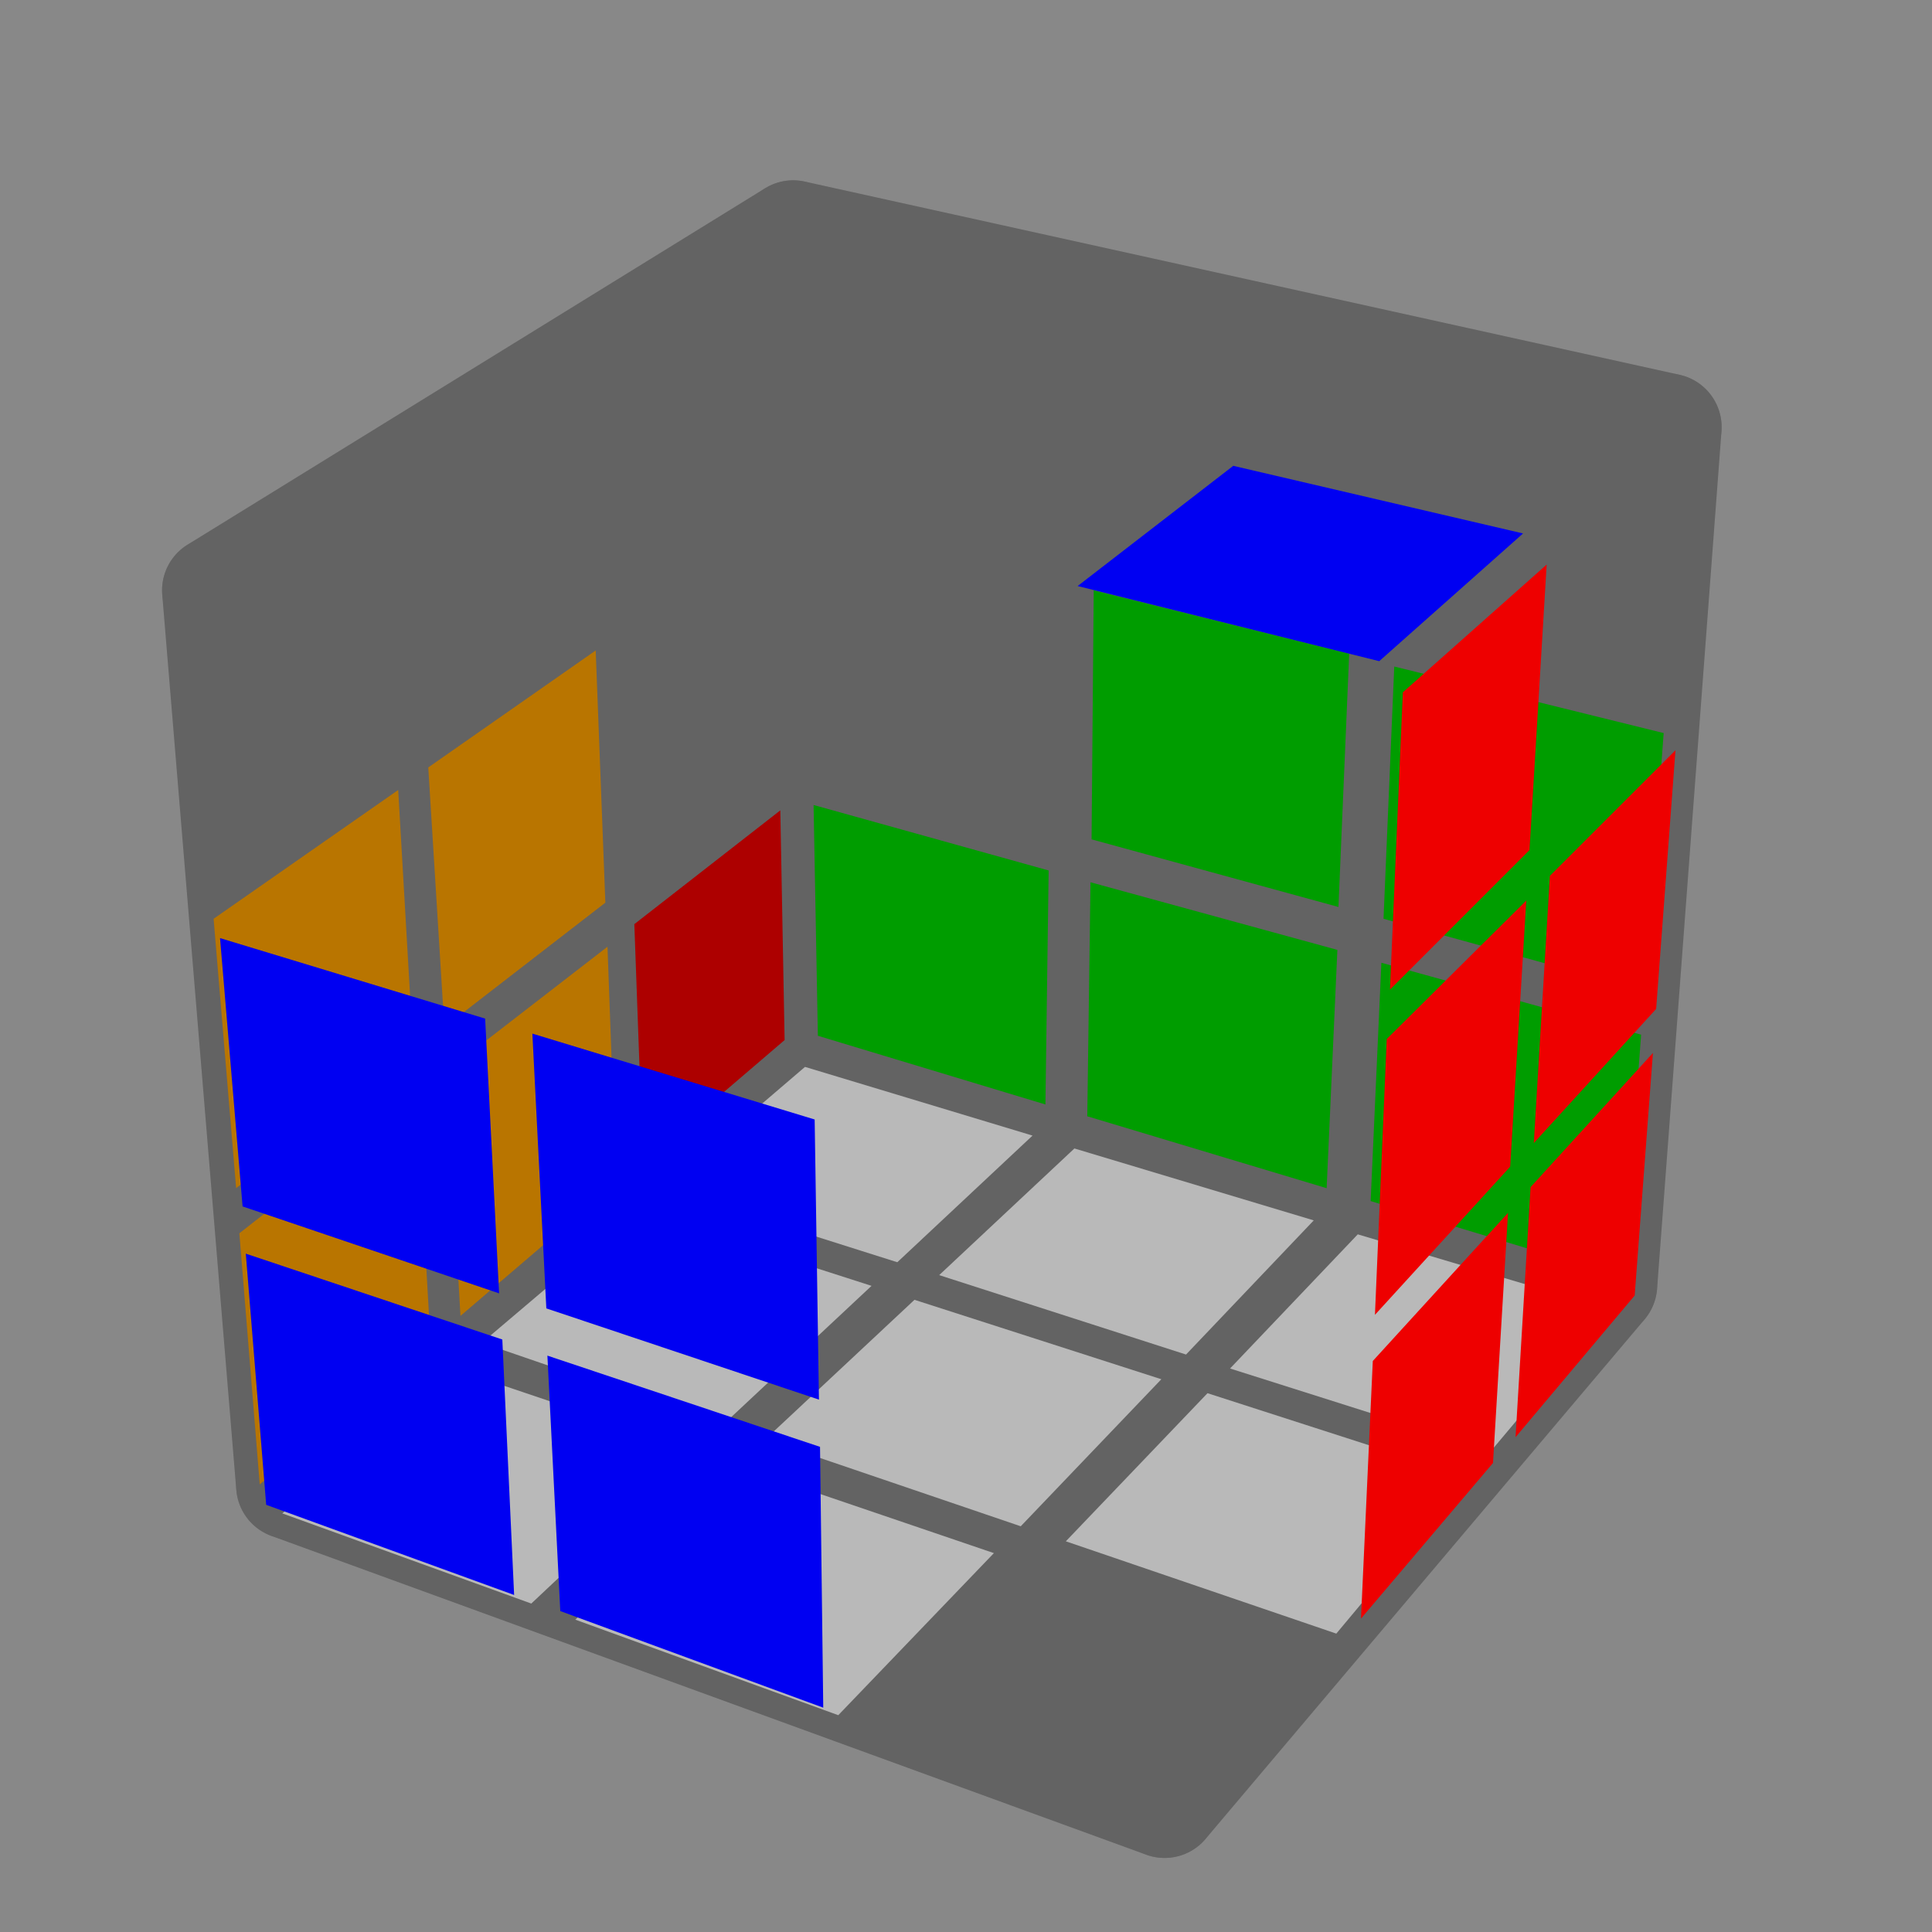
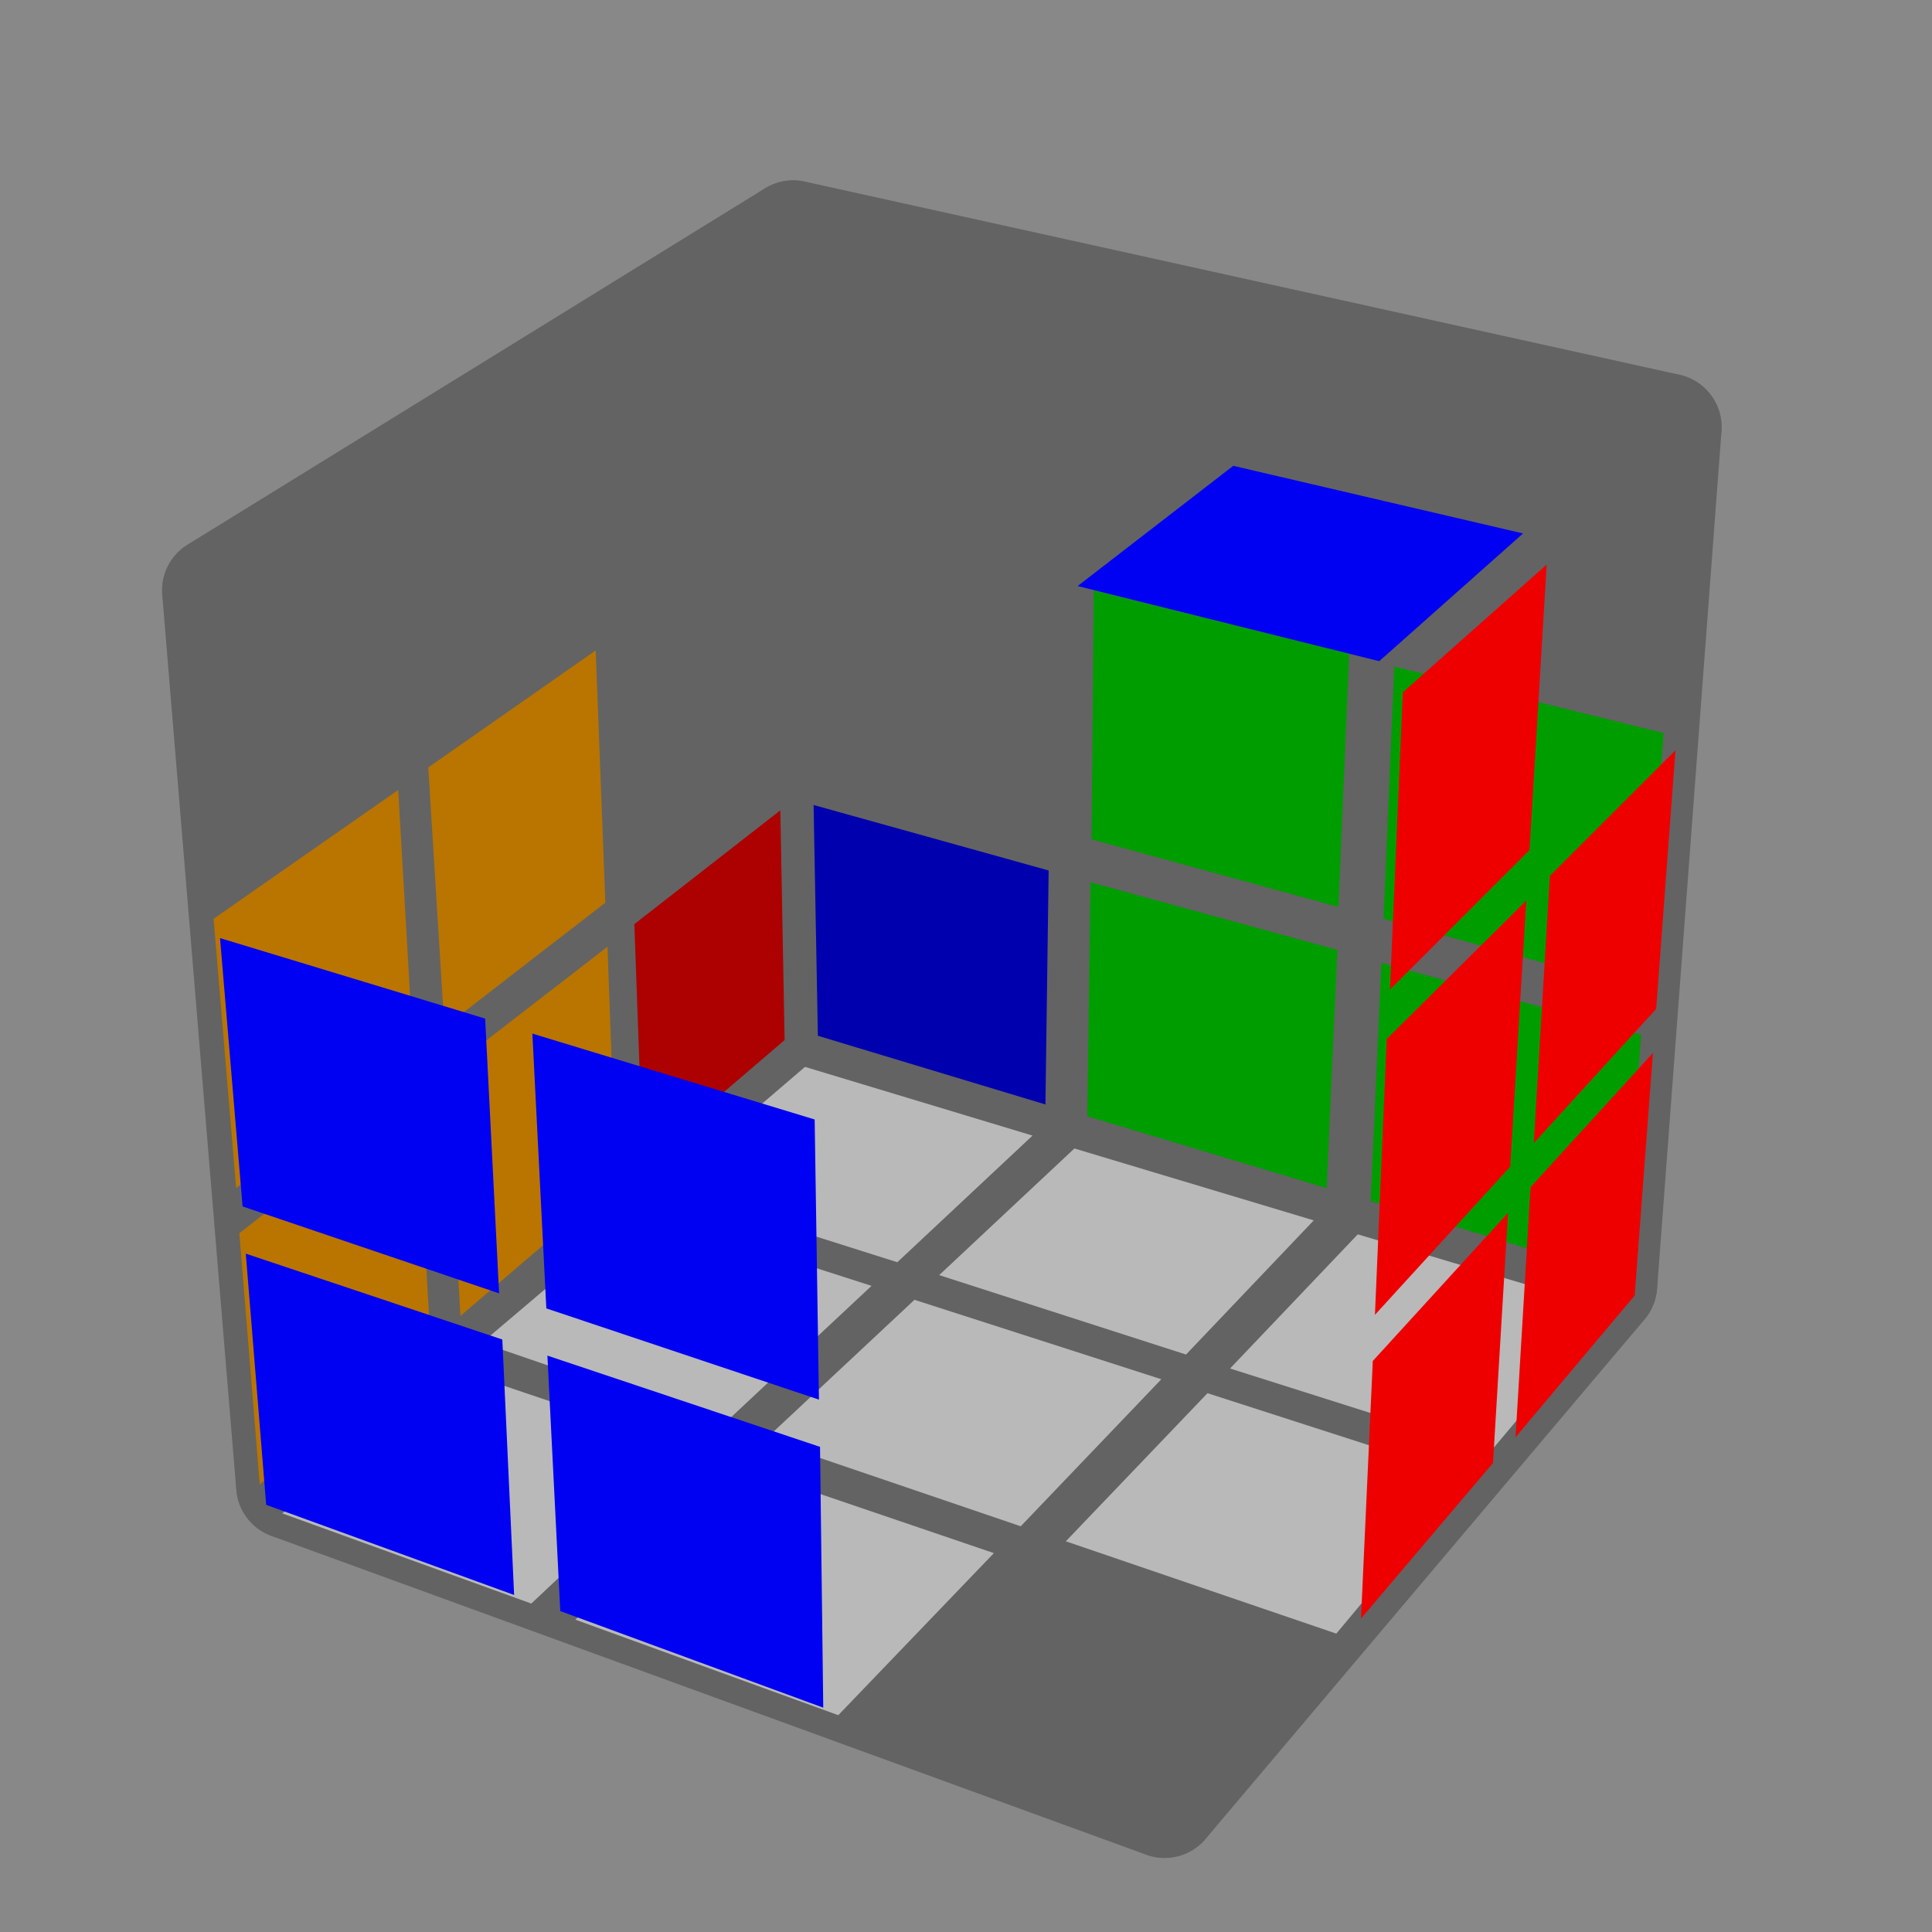
<svg xmlns="http://www.w3.org/2000/svg" version="1.1" width="140" height="140" viewBox="-0.9 -0.9 1.8 1.8">
  <rect fill="#888888" x="-0.9" y="-0.9" width="1.8" height="1.8" />
  <g style="opacity:1;stroke-opacity:0.5;stroke-width:0;stroke-linejoin:round">
    <polygon fill="#000000" stroke="#000000" opacity="0" points="0.672,-0.517 0.412,-0.574 0.402,-0.323 0.652,-0.261" />
    <polygon fill="#000000" stroke="#000000" opacity="0" points="0.368,-0.585 0.123,-0.638 0.12,-0.392 0.358,-0.333" />
    <polygon fill="#000000" stroke="#000000" opacity="0" points="0.082,-0.648 -0.15,-0.699 -0.146,-0.458 0.079,-0.402" />
    <polygon fill="#00D800" stroke="#000000" points="0.65,-0.217 0.399,-0.279 0.389,-0.044 0.632,0.023" />
    <polygon fill="#00D800" stroke="#000000" points="0.357,-0.291 0.119,-0.35 0.117,-0.118 0.347,-0.055" />
    <polygon fill="#000000" stroke="#000000" opacity="0" points="0.079,-0.36 -0.146,-0.416 -0.142,-0.189 0.076,-0.129" />
    <polygon fill="#00D800" stroke="#000000" points="0.629,0.064 0.387,-0.003 0.377,0.219 0.612,0.29" />
    <polygon fill="#00D800" stroke="#000000" points="0.346,-0.015 0.116,-0.078 0.113,0.14 0.336,0.207" />
-     <polygon fill="#00D800" stroke="#000000" points="0.077,-0.089 -0.142,-0.15 -0.138,0.065 0.074,0.129" />
+     <polygon fill="#0000F2" stroke="#000000" points="0.077,-0.089 -0.142,-0.15 -0.138,0.065 0.074,0.129" />
    <polygon fill="#FFFFFF" stroke="#000000" points="-0.637,0.51 -0.405,0.594 -0.253,0.451 -0.478,0.375" />
    <polygon fill="#FFFFFF" stroke="#000000" points="-0.364,0.609 -0.119,0.698 0.026,0.547 -0.212,0.466" />
    <polygon fill="#000000" stroke="#000000" opacity="0" points="-0.075,0.714 0.185,0.809 0.321,0.648 0.07,0.562" />
    <polygon fill="#FFFFFF" stroke="#000000" points="-0.451,0.351 -0.227,0.428 -0.088,0.298 -0.306,0.228" />
    <polygon fill="#FFFFFF" stroke="#000000" points="-0.187,0.441 0.051,0.522 0.182,0.385 -0.048,0.311" />
    <polygon fill="#FFFFFF" stroke="#000000" points="0.093,0.536 0.345,0.622 0.467,0.476 0.225,0.398" />
    <polygon fill="#FFFFFF" stroke="#000000" points="-0.282,0.207 -0.064,0.276 0.062,0.158 -0.15,0.094" />
    <polygon fill="#FFFFFF" stroke="#000000" points="-0.025,0.288 0.205,0.362 0.324,0.237 0.101,0.17" />
    <polygon fill="#FFFFFF" stroke="#000000" points="0.246,0.375 0.489,0.452 0.6,0.32 0.365,0.25" />
    <polygon fill="#000000" stroke="#000000" opacity="0" points="-0.183,-0.695 -0.33,-0.605 -0.32,-0.355 -0.179,-0.454" />
    <polygon fill="#000000" stroke="#000000" opacity="0" points="-0.356,-0.587 -0.518,-0.488 -0.503,-0.228 -0.347,-0.337" />
    <polygon fill="#000000" stroke="#000000" opacity="0" points="-0.547,-0.468 -0.726,-0.358 -0.704,-0.089 -0.532,-0.209" />
    <polygon fill="#000000" stroke="#000000" opacity="0" points="-0.178,-0.412 -0.319,-0.313 -0.311,-0.078 -0.174,-0.184" />
    <polygon fill="#FFA100" stroke="#000000" points="-0.345,-0.294 -0.501,-0.185 -0.486,0.057 -0.336,-0.059" />
    <polygon fill="#FFA100" stroke="#000000" points="-0.529,-0.164 -0.701,-0.044 -0.68,0.207 -0.515,0.078" />
    <polygon fill="#EE0000" stroke="#000000" points="-0.173,-0.145 -0.309,-0.039 -0.301,0.182 -0.169,0.069" />
    <polygon fill="#FFA100" stroke="#000000" points="-0.334,-0.018 -0.484,0.098 -0.471,0.326 -0.326,0.202" />
    <polygon fill="#FFA100" stroke="#000000" points="-0.512,0.12 -0.677,0.249 -0.658,0.483 -0.499,0.348" />
  </g>
  <g style="stroke-width:0.1;stroke-linejoin:round;opacity:0.15">
    <polygon fill="#000000" stroke="#000000" points="0.654,-0.502 -0.161,-0.682 -0.147,0.074 0.594,0.297" />
    <polygon fill="#000000" stroke="#000000" points="-0.63,0.484 0.185,0.781 0.594,0.297 -0.147,0.074" />
    <polygon fill="#000000" stroke="#000000" points="-0.161,-0.682 -0.699,-0.35 -0.63,0.484 -0.147,0.074" />
  </g>
  <g style="stroke-width:0.1;stroke-linejoin:round;opacity:0.15">
    <polygon fill="#000000" stroke="#000000" points="0.207,-0.103 0.654,-0.502 0.594,0.297 0.185,0.781" />
    <polygon fill="#000000" stroke="#000000" points="-0.161,-0.682 0.654,-0.502 0.207,-0.103 -0.699,-0.35" />
    <polygon fill="#000000" stroke="#000000" points="-0.699,-0.35 0.207,-0.103 0.185,0.781 -0.63,0.484" />
  </g>
  <g style="opacity:1;stroke-opacity:0.5;stroke-width:0;stroke-linejoin:round">
    <polygon fill="#000000" stroke="#000000" opacity="0" points="0.232,-0.097 0.382,-0.231 0.37,0.045 0.225,0.19" />
    <polygon fill="#EE0000" stroke="#000000" points="0.407,-0.255 0.541,-0.374 0.525,-0.108 0.395,0.022" />
    <polygon fill="#000000" stroke="#000000" opacity="0" points="0.563,-0.395 0.683,-0.502 0.664,-0.246 0.547,-0.129" />
    <polygon fill="#000000" stroke="#000000" opacity="0" points="0.223,0.238 0.368,0.093 0.357,0.35 0.217,0.504" />
    <polygon fill="#EE0000" stroke="#000000" points="0.392,0.068 0.522,-0.061 0.507,0.187 0.381,0.325" />
    <polygon fill="#EE0000" stroke="#000000" points="0.544,-0.084 0.661,-0.201 0.643,0.04 0.529,0.165" />
    <polygon fill="#000000" stroke="#000000" opacity="0" points="0.215,0.548 0.355,0.395 0.345,0.634 0.209,0.795" />
    <polygon fill="#EE0000" stroke="#000000" points="0.379,0.368 0.505,0.23 0.491,0.463 0.368,0.608" />
    <polygon fill="#EE0000" stroke="#000000" points="0.526,0.206 0.64,0.081 0.623,0.307 0.512,0.439" />
    <polygon fill="#000000" stroke="#000000" opacity="0" points="-0.163,-0.712 0.069,-0.661 -0.07,-0.566 -0.309,-0.622" />
    <polygon fill="#000000" stroke="#000000" opacity="0" points="0.112,-0.651 0.357,-0.597 0.227,-0.496 -0.027,-0.556" />
    <polygon fill="#000000" stroke="#000000" opacity="0" points="0.403,-0.587 0.662,-0.53 0.542,-0.423 0.272,-0.486" />
    <polygon fill="#000000" stroke="#000000" opacity="0" points="-0.336,-0.605 -0.096,-0.548 -0.25,-0.443 -0.497,-0.505" />
    <polygon fill="#000000" stroke="#000000" opacity="0" points="-0.052,-0.538 0.202,-0.478 0.057,-0.366 -0.206,-0.432" />
    <polygon fill="#0000F2" stroke="#000000" points="0.249,-0.466 0.519,-0.403 0.385,-0.284 0.104,-0.354" />
    <polygon fill="#000000" stroke="#000000" opacity="0" points="-0.527,-0.486 -0.279,-0.424 -0.45,-0.306 -0.705,-0.376" />
    <polygon fill="#000000" stroke="#000000" opacity="0" points="-0.233,-0.412 0.03,-0.345 -0.132,-0.22 -0.404,-0.294" />
    <polygon fill="#000000" stroke="#000000" opacity="0" points="0.078,-0.332 0.359,-0.262 0.209,-0.128 -0.083,-0.207" />
    <polygon fill="#000000" stroke="#000000" opacity="0" points="-0.72,-0.342 -0.465,-0.272 -0.451,0.003 -0.698,-0.073" />
    <polygon fill="#000000" stroke="#000000" opacity="0" points="-0.419,-0.259 -0.146,-0.185 -0.143,0.096 -0.405,0.016" />
    <polygon fill="#000000" stroke="#000000" opacity="0" points="-0.098,-0.171 0.194,-0.092 0.186,0.196 -0.094,0.11" />
    <polygon fill="#0000F2" stroke="#000000" points="-0.695,-0.026 -0.448,0.049 -0.435,0.305 -0.674,0.224" />
    <polygon fill="#0000F2" stroke="#000000" points="-0.404,0.063 -0.141,0.143 -0.137,0.404 -0.391,0.319" />
    <polygon fill="#000000" stroke="#000000" opacity="0" points="-0.094,0.158 0.186,0.244 0.18,0.51 -0.09,0.419" />
    <polygon fill="#0000F2" stroke="#000000" points="-0.671,0.268 -0.432,0.348 -0.421,0.586 -0.652,0.502" />
    <polygon fill="#0000F2" stroke="#000000" points="-0.39,0.363 -0.136,0.448 -0.133,0.691 -0.378,0.601" />
    <polygon fill="#000000" stroke="#000000" opacity="0" points="-0.091,0.464 0.179,0.555 0.173,0.802 -0.087,0.707" />
  </g>
</svg>
